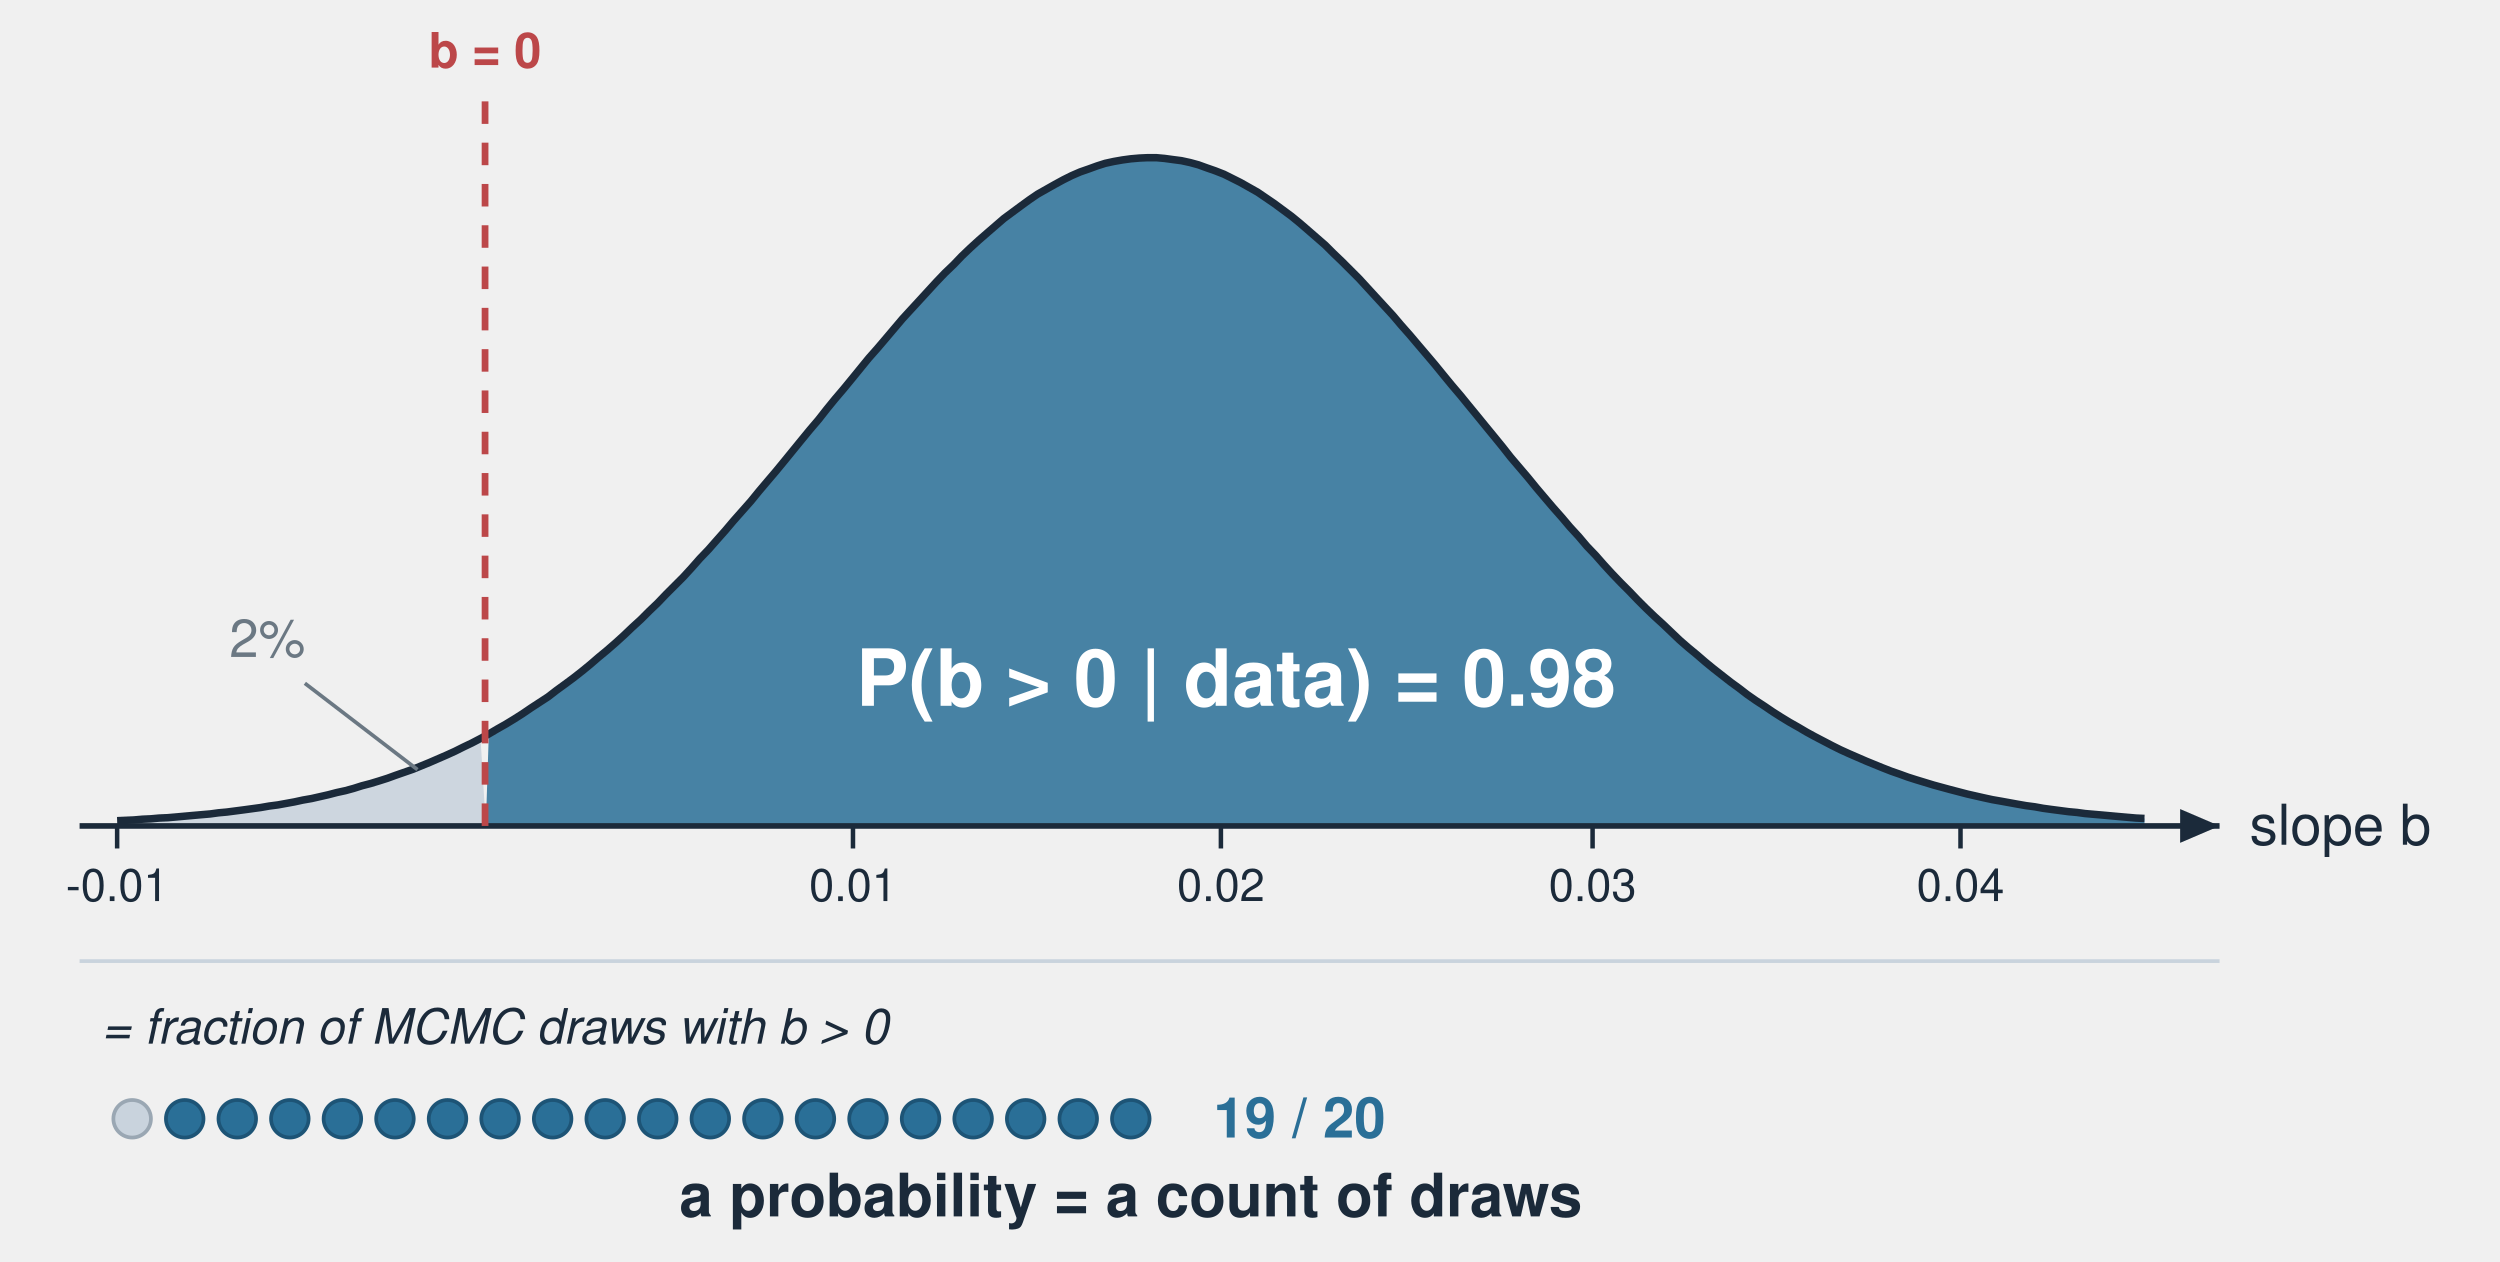
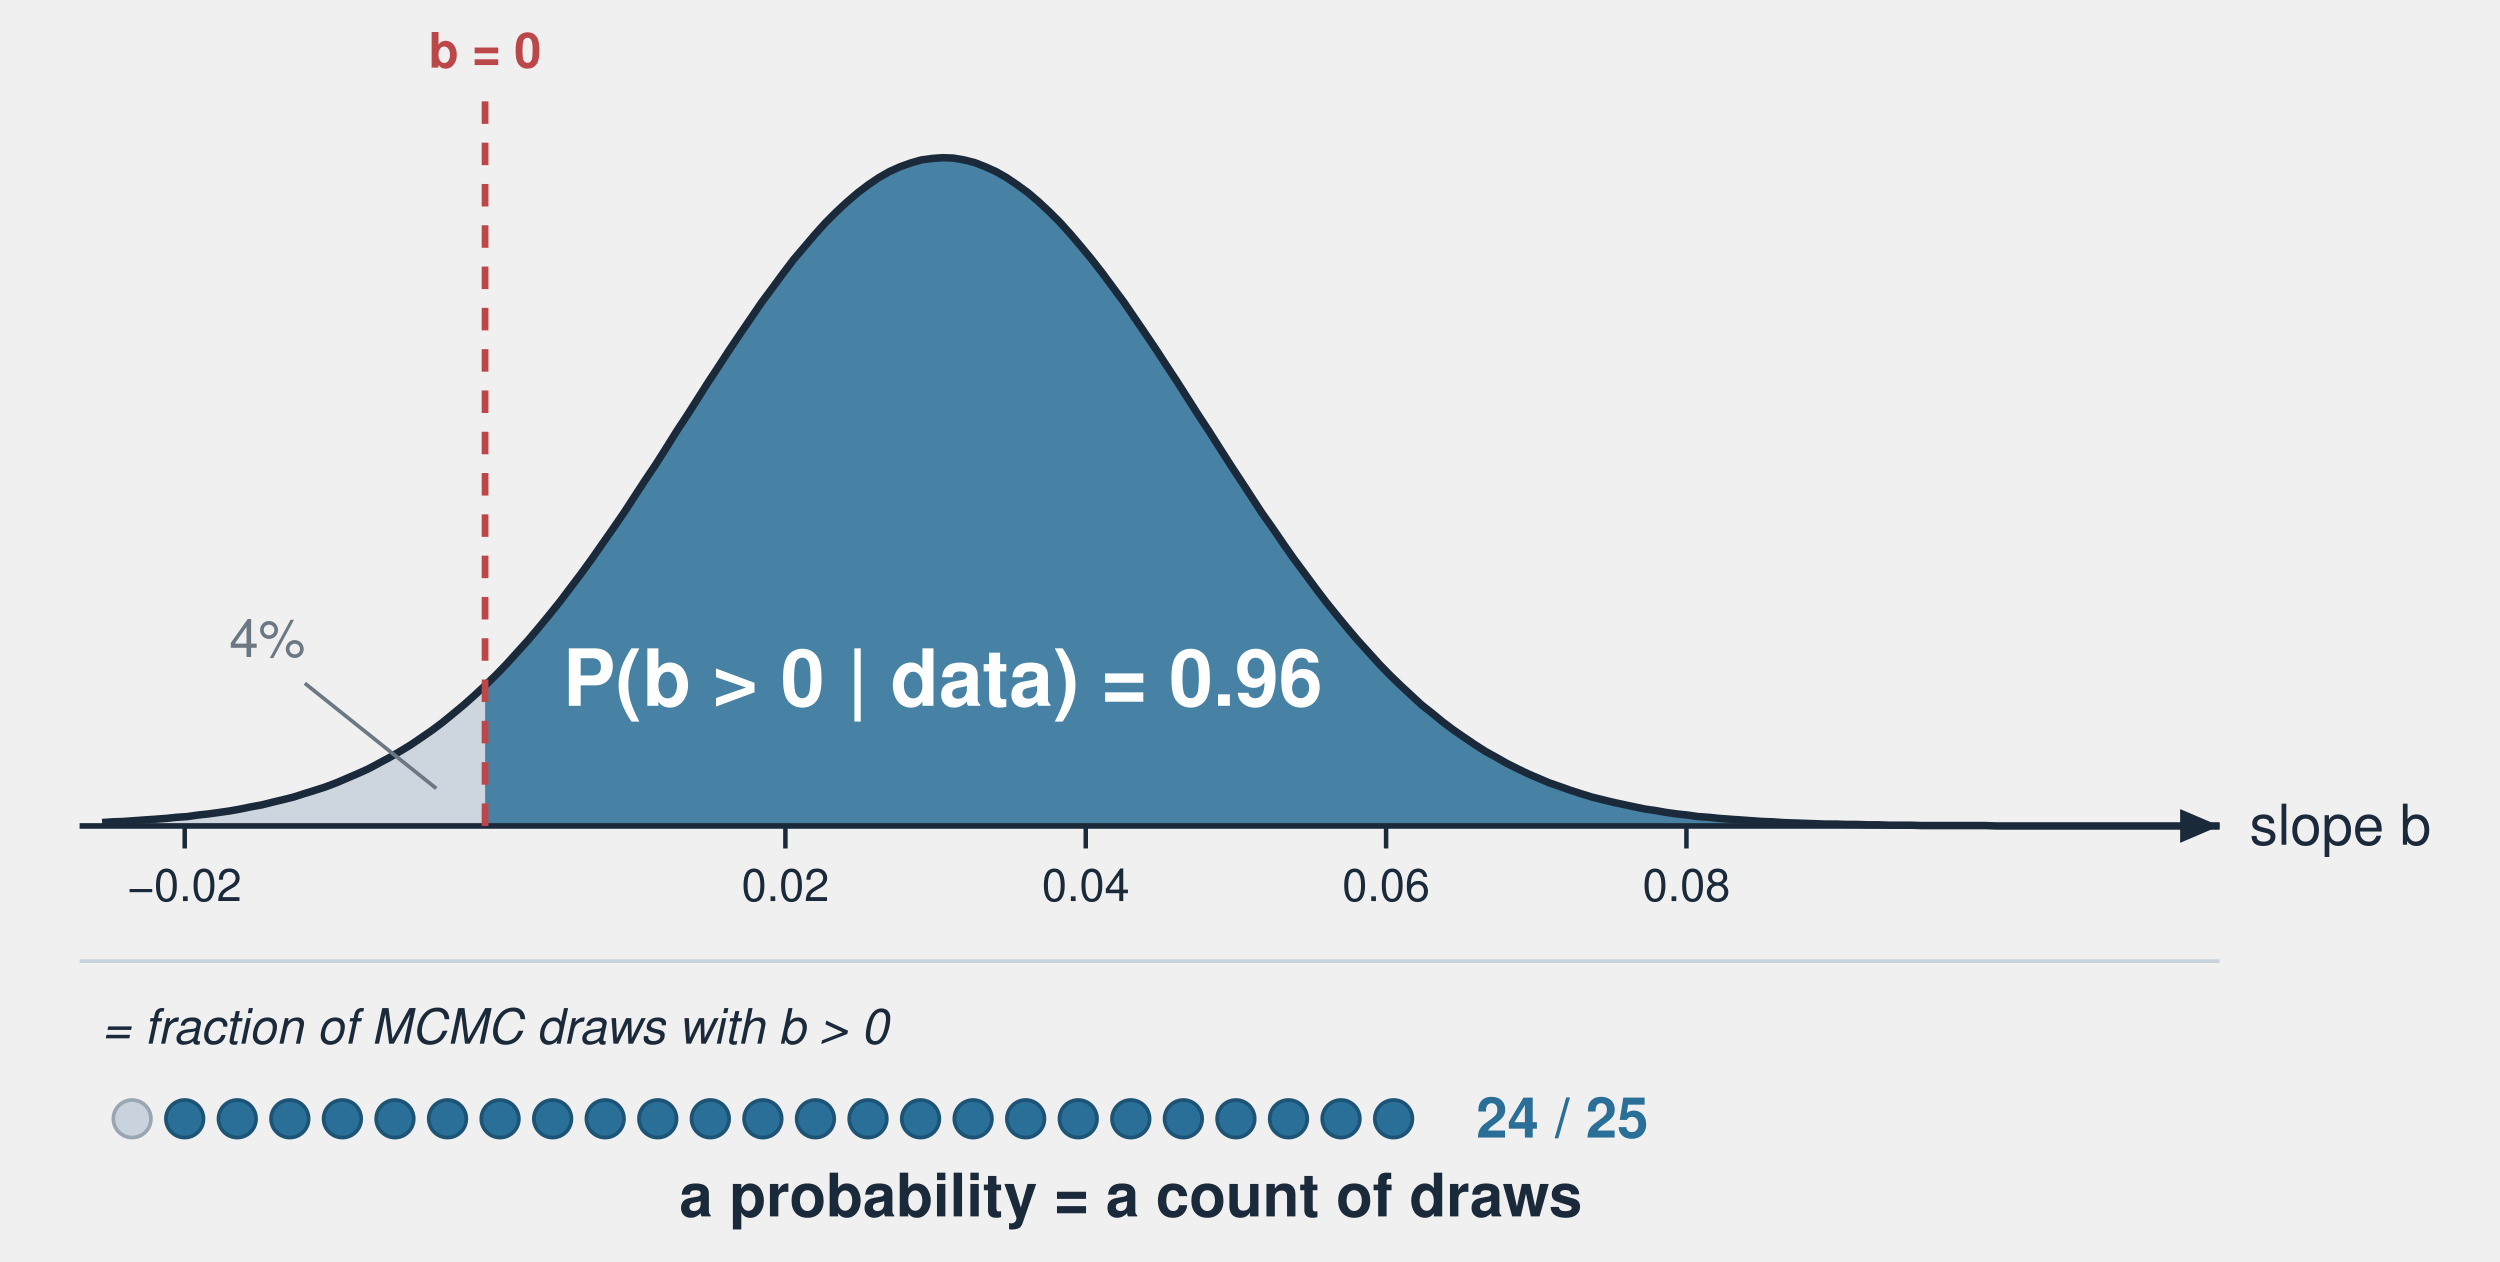
<svg xmlns="http://www.w3.org/2000/svg" viewBox="48.8 80 665.9 336" font-family="Helvetica, Arial, sans-serif" width="665.9" height="336">
  <defs>
    <marker id="arrow" markerWidth="9" markerHeight="9" refX="7" refY="3" orient="auto" markerUnits="strokeWidth">
      <path d="M0,0 L7,3 L0,6 Z" fill="#1b2a3a" />
    </marker>
  </defs>
-   <polygon points="178.2,300.0 179.0,275.5 181.2,274.2 183.5,272.9 185.8,271.5 188.0,270.1 190.2,268.6 192.5,267.1 194.8,265.6 197.0,263.9 199.2,262.3 201.5,260.6 203.8,258.8 206.0,257.0 208.2,255.1 210.5,253.2 212.8,251.2 215.0,249.2 217.2,247.1 219.5,245.0 221.7,242.8 224.0,240.6 226.2,238.3 228.5,236.0 230.8,233.7 233.0,231.3 235.2,228.8 237.5,226.4 239.7,223.9 242.0,221.3 244.2,218.7 246.5,216.1 248.8,213.5 251.0,210.8 253.2,208.2 255.5,205.5 257.8,202.7 260.0,200.0 262.2,197.3 264.5,194.5 266.8,191.8 269.0,189.0 271.2,186.3 273.5,183.6 275.8,180.8 278.0,178.1 280.2,175.4 282.5,172.8 284.8,170.1 287.0,167.5 289.2,164.9 291.5,162.4 293.8,159.9 296.0,157.5 298.2,155.1 300.5,152.7 302.8,150.5 305.0,148.2 307.2,146.1 309.5,144.0 311.8,142.0 314.0,140.1 316.2,138.2 318.5,136.5 320.8,134.8 323.0,133.2 325.2,131.7 327.5,130.4 329.8,129.1 332.0,127.9 334.2,126.8 336.5,125.8 338.8,125.0 341.0,124.2 343.2,123.5 345.5,123.0 347.8,122.6 350.0,122.3 352.3,122.1 354.5,122.0 356.8,122.0 359.0,122.2 361.2,122.5 363.5,122.8 365.8,123.3 368.0,123.9 370.2,124.7 372.5,125.5 374.8,126.4 377.0,127.5 379.2,128.6 381.5,129.9 383.8,131.2 386.0,132.7 388.2,134.2 390.5,135.9 392.8,137.6 395.0,139.4 397.2,141.3 399.5,143.3 401.8,145.3 404.0,147.5 406.2,149.6 408.5,151.9 410.8,154.2 413.0,156.6 415.2,159.0 417.5,161.5 419.8,164.0 422.0,166.6 424.3,169.2 426.5,171.8 428.8,174.5 431.0,177.1 433.2,179.8 435.5,182.6 437.8,185.3 440.0,188.0 442.3,190.8 444.5,193.5 446.8,196.3 449.0,199.0 451.2,201.8 453.5,204.5 455.8,207.2 458.0,209.9 460.2,212.5 462.5,215.2 464.8,217.8 467.0,220.4 469.3,222.9 471.5,225.5 473.8,227.9 476.0,230.4 478.2,232.8 480.5,235.2 482.8,237.5 485.0,239.8 487.2,242.0 489.5,244.2 491.8,246.3 494.0,248.4 496.2,250.5 498.5,252.5 500.8,254.4 503.0,256.3 505.2,258.1 507.5,259.9 509.8,261.7 512.0,263.3 514.2,265.0 516.5,266.6 518.8,268.1 521.0,269.6 523.2,271.0 525.5,272.4 527.8,273.7 530.0,275.0 532.2,276.2 534.5,277.4 536.8,278.6 539.0,279.7 541.2,280.7 543.5,281.7 545.8,282.7 548.0,283.6 550.2,284.5 552.5,285.4 554.8,286.2 557.0,287.0 559.2,287.7 561.5,288.4 563.8,289.1 566.0,289.7 568.2,290.3 570.5,290.9 572.8,291.5 575.0,292.0 577.2,292.5 579.5,293.0 581.8,293.4 584.0,293.8 586.2,294.2 588.5,294.6 590.8,294.9 593.0,295.3 595.2,295.6 597.5,295.9 599.8,296.2 602.0,296.4 604.2,296.7 606.5,296.9 608.8,297.1 611.0,297.3 613.2,297.5 615.5,297.7 617.8,297.9 620.0,298.0 620.0,300.0" fill="#2a6f97" fill-opacity="0.85" />
-   <polygon points="80.0,300.0 80.0,298.6 82.3,298.5 84.5,298.4 86.8,298.2 89.0,298.1 91.2,297.9 93.5,297.8 95.8,297.6 98.0,297.4 100.2,297.2 102.5,297.0 104.8,296.8 107.0,296.5 109.2,296.3 111.5,296.0 113.8,295.7 116.0,295.4 118.2,295.1 120.5,294.7 122.8,294.4 125.0,294.0 127.2,293.6 129.5,293.1 131.8,292.7 134.0,292.2 136.2,291.7 138.5,291.1 140.8,290.6 143.0,290.0 145.2,289.3 147.5,288.7 149.8,288.0 152.0,287.3 154.2,286.5 156.5,285.7 158.8,284.9 161.0,284.0 163.2,283.1 165.5,282.1 167.8,281.1 170.0,280.1 172.2,279.0 174.5,277.9 176.8,276.7 178.2,300.0" fill="#c9d3dd" fill-opacity="0.9" />
-   <polyline points="80.0,298.6 82.3,298.5 84.5,298.4 86.8,298.2 89.0,298.1 91.2,297.9 93.5,297.8 95.8,297.6 98.0,297.4 100.2,297.2 102.5,297.0 104.8,296.8 107.0,296.5 109.2,296.3 111.5,296.0 113.8,295.7 116.0,295.4 118.2,295.1 120.5,294.7 122.8,294.4 125.0,294.0 127.2,293.6 129.5,293.1 131.8,292.7 134.0,292.2 136.2,291.7 138.5,291.1 140.8,290.6 143.0,290.0 145.2,289.3 147.5,288.7 149.8,288.0 152.0,287.3 154.2,286.5 156.5,285.7 158.8,284.9 161.0,284.0 163.2,283.1 165.5,282.1 167.8,281.1 170.0,280.1 172.2,279.0 174.5,277.9 176.8,276.7 179.0,275.5 181.2,274.2 183.5,272.9 185.8,271.5 188.0,270.1 190.2,268.6 192.5,267.1 194.8,265.6 197.0,263.9 199.2,262.3 201.5,260.6 203.8,258.8 206.0,257.0 208.2,255.1 210.5,253.2 212.8,251.2 215.0,249.2 217.2,247.1 219.5,245.0 221.7,242.8 224.0,240.6 226.2,238.3 228.5,236.0 230.8,233.7 233.0,231.3 235.2,228.8 237.5,226.4 239.7,223.9 242.0,221.3 244.2,218.7 246.5,216.1 248.8,213.5 251.0,210.8 253.2,208.2 255.5,205.5 257.8,202.7 260.0,200.0 262.2,197.3 264.5,194.5 266.8,191.8 269.0,189.0 271.2,186.3 273.5,183.6 275.8,180.8 278.0,178.1 280.2,175.4 282.5,172.8 284.8,170.1 287.0,167.5 289.2,164.9 291.5,162.4 293.8,159.9 296.0,157.5 298.2,155.1 300.5,152.7 302.8,150.5 305.0,148.2 307.2,146.1 309.5,144.0 311.8,142.0 314.0,140.1 316.2,138.2 318.5,136.5 320.8,134.8 323.0,133.2 325.2,131.7 327.5,130.4 329.8,129.1 332.0,127.9 334.2,126.8 336.5,125.8 338.8,125.0 341.0,124.2 343.2,123.5 345.5,123.0 347.8,122.6 350.0,122.3 352.3,122.1 354.5,122.0 356.8,122.0 359.0,122.2 361.2,122.5 363.5,122.8 365.8,123.3 368.0,123.9 370.2,124.7 372.5,125.5 374.8,126.4 377.0,127.5 379.2,128.6 381.5,129.9 383.8,131.2 386.0,132.7 388.2,134.2 390.5,135.9 392.8,137.6 395.0,139.4 397.2,141.3 399.5,143.3 401.8,145.3 404.0,147.5 406.2,149.6 408.5,151.9 410.8,154.2 413.0,156.6 415.2,159.0 417.5,161.5 419.8,164.0 422.0,166.6 424.3,169.2 426.5,171.8 428.8,174.5 431.0,177.1 433.2,179.8 435.5,182.6 437.8,185.3 440.0,188.0 442.3,190.8 444.5,193.5 446.8,196.3 449.0,199.0 451.2,201.8 453.5,204.5 455.8,207.2 458.0,209.9 460.2,212.5 462.5,215.2 464.8,217.8 467.0,220.4 469.3,222.9 471.5,225.5 473.8,227.9 476.0,230.4 478.2,232.8 480.5,235.2 482.8,237.5 485.0,239.8 487.2,242.0 489.5,244.2 491.8,246.3 494.0,248.4 496.2,250.5 498.5,252.5 500.8,254.4 503.0,256.3 505.2,258.1 507.5,259.9 509.8,261.7 512.0,263.3 514.2,265.0 516.5,266.6 518.8,268.1 521.0,269.6 523.2,271.0 525.5,272.4 527.8,273.7 530.0,275.0 532.2,276.2 534.5,277.4 536.8,278.6 539.0,279.7 541.2,280.7 543.5,281.7 545.8,282.7 548.0,283.6 550.2,284.5 552.5,285.4 554.8,286.2 557.0,287.0 559.2,287.7 561.5,288.4 563.8,289.1 566.0,289.7 568.2,290.3 570.5,290.9 572.8,291.5 575.0,292.0 577.2,292.5 579.5,293.0 581.8,293.4 584.0,293.8 586.2,294.2 588.5,294.6 590.8,294.9 593.0,295.3 595.2,295.6 597.5,295.9 599.8,296.2 602.0,296.4 604.2,296.7 606.5,296.9 608.8,297.1 611.0,297.3 613.2,297.5 615.5,297.7 617.8,297.9 620.0,298.0" fill="none" stroke="#1b2a3a" stroke-width="2" />
+   <polygon points="178.0,300.0 178.0,262.6 180.9,259.7 183.8,256.7 186.7,253.6 189.6,250.3 192.5,246.9 195.4,243.4 198.3,239.7 201.2,235.9 204.2,232.0 207.1,228.0 210.0,223.9 212.9,219.6 215.8,215.3 218.7,211.0 221.6,206.5 224.5,202.0 227.4,197.5 230.3,193.0 233.2,188.4 236.1,183.9 239.0,179.4 241.9,174.9 244.8,170.6 247.7,166.3 250.6,162.1 253.5,158.0 256.5,154.0 259.4,150.2 262.3,146.6 265.2,143.2 268.1,140.0 271.0,137.0 273.9,134.2 276.8,131.7 279.7,129.5 282.6,127.5 285.5,125.8 288.4,124.5 291.3,123.4 294.2,122.6 297.1,122.1 300.0,122.0 302.9,122.2 305.8,122.7 308.8,123.4 311.7,124.5 314.6,126.0 317.5,127.6 320.4,129.6 323.3,131.9 326.2,134.4 329.1,137.2 332.0,140.2 334.9,143.4 337.8,146.9 340.7,150.5 343.6,154.3 346.5,158.2 349.4,162.3 352.3,166.6 355.2,170.9 358.2,175.3 361.1,179.7 364.0,184.2 366.9,188.7 369.8,193.3 372.7,197.8 375.6,202.3 378.5,206.8 381.4,211.3 384.3,215.6 387.2,219.9 390.1,224.2 393.0,228.3 395.9,232.3 398.8,236.2 401.7,240.0 404.6,243.6 407.5,247.2 410.5,250.6 413.4,253.8 416.3,257.0 419.2,259.9 422.1,262.8 425.0,265.5 427.9,268.0 430.8,270.5 433.7,272.8 436.6,274.9 439.5,276.9 442.4,278.8 445.3,280.6 448.2,282.3 451.1,283.8 454.0,285.3 456.9,286.6 459.8,287.8 462.8,289.0 465.7,290.0 468.6,291.0 471.5,291.9 474.4,292.7 477.3,293.4 480.2,294.1 483.1,294.7 486.0,295.3 488.9,295.8 491.8,296.3 494.7,296.7 497.6,297.0 500.5,297.4 503.4,297.7 506.3,298.0 509.2,298.2 512.2,298.4 515.1,298.6 518.0,298.8 520.9,298.9 523.8,299.1 526.7,299.2 529.6,299.3 532.5,299.4 535.4,299.5 538.3,299.5 541.2,299.6 544.1,299.7 547.0,299.7 549.9,299.7 552.8,299.8 555.7,299.8 558.6,299.8 561.5,299.9 564.5,299.9 567.4,299.9 570.3,299.9 573.2,299.9 576.1,299.9 579.0,299.9 581.9,300.0 584.8,300.0 587.7,300.0 590.6,300.0 593.5,300.0 596.4,300.0 599.3,300.0 602.2,300.0 605.1,300.0 608.0,300.0 610.9,300.0 613.8,300.0 616.8,300.0 619.7,300.0 622.6,300.0 625.5,300.0 628.4,300.0 631.3,300.0 634.2,300.0 637.1,300.0 640.0,300.0 640.0,300.0" fill="#2a6f97" fill-opacity="0.85" />
+   <polygon points="76.0,300.0 76.0,299.1 78.6,299.0 81.2,298.8 83.8,298.7 86.5,298.5 89.1,298.3 91.7,298.1 94.3,297.9 96.9,297.6 99.5,297.4 102.2,297.1 104.8,296.7 107.4,296.4 110.0,296.0 112.6,295.5 115.2,295.0 117.8,294.5 120.5,293.9 123.1,293.3 125.7,292.6 128.3,291.9 130.9,291.1 133.5,290.3 136.2,289.3 138.8,288.3 141.4,287.3 144.0,286.1 146.6,284.9 149.2,283.6 151.8,282.2 154.5,280.7 157.1,279.1 159.7,277.4 162.3,275.6 164.9,273.7 167.5,271.7 170.2,269.6 172.8,267.4 175.4,265.0 178.0,262.6 178.0,300.0" fill="#c9d3dd" fill-opacity="0.9" />
+   <polyline points="76.0,299.1 78.8,298.9 81.7,298.8 84.5,298.6 87.3,298.4 90.2,298.2 93.0,298.0 95.8,297.7 98.7,297.5 101.5,297.1 104.3,296.8 107.2,296.4 110.0,296.0 112.8,295.5 115.7,294.9 118.5,294.4 121.3,293.7 124.2,293.0 127.0,292.3 129.8,291.4 132.7,290.5 135.5,289.6 138.4,288.5 141.2,287.3 144.0,286.1 146.9,284.8 149.7,283.3 152.5,281.8 155.4,280.1 158.2,278.4 161.0,276.5 163.9,274.5 166.7,272.4 169.5,270.1 172.4,267.7 175.2,265.2 178.0,262.6 180.9,259.8 183.7,256.9 186.5,253.8 189.4,250.6 192.2,247.3 195.0,243.9 197.9,240.3 200.7,236.6 203.5,232.9 206.4,228.9 209.2,224.9 212.0,220.9 214.9,216.7 217.7,212.4 220.5,208.1 223.4,203.8 226.2,199.4 229.0,194.9 231.9,190.5 234.7,186.1 237.5,181.7 240.4,177.3 243.2,173.0 246.1,168.7 248.9,164.6 251.7,160.5 254.6,156.6 257.4,152.8 260.2,149.1 263.1,145.7 265.9,142.4 268.7,139.3 271.6,136.4 274.4,133.8 277.2,131.4 280.1,129.2 282.9,127.3 285.7,125.7 288.6,124.4 291.4,123.4 294.2,122.6 297.1,122.2 299.9,122.0 302.7,122.1 305.6,122.6 308.4,123.3 311.2,124.4 314.1,125.7 316.9,127.3 319.7,129.2 322.6,131.3 325.4,133.7 328.2,136.3 331.1,139.2 333.9,142.3 336.7,145.6 339.6,149.1 342.4,152.7 345.2,156.5 348.1,160.4 350.9,164.5 353.7,168.6 356.6,172.9 359.4,177.2 362.3,181.6 365.1,186.0 367.9,190.4 370.8,194.8 373.6,199.2 376.4,203.6 379.3,208.0 382.1,212.3 384.9,216.6 387.8,220.7 390.6,224.8 393.4,228.8 396.3,232.7 399.1,236.5 401.9,240.2 404.8,243.8 407.6,247.2 410.4,250.5 413.3,253.7 416.1,256.8 418.9,259.7 421.8,262.5 424.6,265.1 427.4,267.7 430.3,270.0 433.1,272.3 435.9,274.4 438.8,276.4 441.6,278.3 444.4,280.1 447.3,281.7 450.1,283.3 452.9,284.7 455.8,286.1 458.6,287.3 461.4,288.5 464.3,289.5 467.1,290.5 469.9,291.4 472.8,292.3 475.6,293.0 478.5,293.7 481.3,294.3 484.1,294.9 487.0,295.5 489.8,295.9 492.6,296.4 495.5,296.8 498.3,297.1 501.1,297.5 504.0,297.7 506.8,298.0 509.6,298.2 512.5,298.4 515.3,298.6 518.1,298.8 521.0,298.9 523.8,299.1 526.6,299.2 529.5,299.3 532.3,299.4 535.1,299.5 538.0,299.5 540.8,299.6 543.6,299.6 546.5,299.7 549.3,299.7 552.1,299.8 555.0,299.8 557.8,299.8 560.6,299.9 563.5,299.9 566.3,299.9 569.1,299.9 572.0,299.9 574.8,299.9 577.6,299.9 580.5,300.0 583.3,300.0 586.2,300.0 589.0,300.0 591.8,300.0 594.7,300.0 597.5,300.0 600.3,300.0 603.2,300.0 606.0,300.0 608.8,300.0 611.7,300.0 614.5,300.0 617.3,300.0 620.2,300.0 623.0,300.0 625.8,300.0 628.7,300.0 631.5,300.0 634.3,300.0 637.2,300.0 640.0,300.0" fill="none" stroke="#1b2a3a" stroke-width="2" />
  <line x1="70" y1="300" x2="640" y2="300" stroke="#1b2a3a" stroke-width="1.5" marker-end="url(#arrow)" />
  <text x="648" y="305" font-size="15" fill="#1b2a3a">slope b</text>
  <g font-size="12" fill="#1b2a3a" text-anchor="middle">
-     <line x1="80" y1="300" x2="80" y2="306" stroke="#1b2a3a" stroke-width="1.2" />
-     <text x="80" y="320">-0.01</text>
-     <line x1="276" y1="300" x2="276" y2="306" stroke="#1b2a3a" stroke-width="1.2" />
-     <text x="276" y="320">0.01</text>
-     <line x1="374" y1="300" x2="374" y2="306" stroke="#1b2a3a" stroke-width="1.2" />
-     <text x="374" y="320">0.02</text>
-     <line x1="473" y1="300" x2="473" y2="306" stroke="#1b2a3a" stroke-width="1.2" />
-     <text x="473" y="320">0.03</text>
-     <line x1="571" y1="300" x2="571" y2="306" stroke="#1b2a3a" stroke-width="1.2" />
-     <text x="571" y="320">0.04</text>
+     <line x1="98.0" y1="300" x2="98.0" y2="306" stroke="#1b2a3a" stroke-width="1.2" />
+     <text x="98.0" y="320">−0.02</text>
+     <line x1="258.0" y1="300" x2="258.0" y2="306" stroke="#1b2a3a" stroke-width="1.2" />
+     <text x="258.0" y="320">0.02</text>
+     <line x1="338.0" y1="300" x2="338.0" y2="306" stroke="#1b2a3a" stroke-width="1.2" />
+     <text x="338.0" y="320">0.04</text>
+     <line x1="418.0" y1="300" x2="418.0" y2="306" stroke="#1b2a3a" stroke-width="1.2" />
+     <text x="418.0" y="320">0.06</text>
+     <line x1="498.0" y1="300" x2="498.0" y2="306" stroke="#1b2a3a" stroke-width="1.2" />
+     <text x="498.0" y="320">0.08</text>
  </g>
  <line x1="178" y1="300" x2="178" y2="105" stroke="#bc4749" stroke-width="1.8" stroke-dasharray="6 5" />
  <text x="178" y="98" font-size="13" fill="#bc4749" text-anchor="middle" font-weight="bold">b = 0</text>
-   <text x="378" y="268" font-size="21" fill="#ffffff" text-anchor="middle" font-weight="bold">P(b &gt; 0 | data) = 0.98</text>
-   <text x="120" y="255" font-size="14" fill="#6b7883" text-anchor="middle">2%</text>
-   <line x1="130" y1="262" x2="160" y2="285" stroke="#6b7883" stroke-width="1" />
+   <text x="299.9" y="268" font-size="21" fill="#ffffff" text-anchor="middle" font-weight="bold">P(b &gt; 0 | data) = 0.96</text>
+   <text x="120" y="255" font-size="14" fill="#6b7883" text-anchor="middle">4%</text>
+   <line x1="130" y1="262" x2="165" y2="290" stroke="#6b7883" stroke-width="1" />
  <line x1="70" y1="336" x2="640" y2="336" stroke="#c9d3dd" stroke-width="1" />
  <text x="76" y="358" font-size="13" fill="#1b2a3a" font-style="italic">= fraction of MCMC draws with b &gt; 0</text>
  <circle cx="84" cy="378" r="5" fill="#c9d3dd" stroke="#9aa7b3" stroke-width="1" />
  <circle cx="98" cy="378" r="5" fill="#2a6f97" stroke="#1d5476" stroke-width="1" />
  <circle cx="112" cy="378" r="5" fill="#2a6f97" stroke="#1d5476" stroke-width="1" />
  <circle cx="126" cy="378" r="5" fill="#2a6f97" stroke="#1d5476" stroke-width="1" />
  <circle cx="140" cy="378" r="5" fill="#2a6f97" stroke="#1d5476" stroke-width="1" />
  <circle cx="154" cy="378" r="5" fill="#2a6f97" stroke="#1d5476" stroke-width="1" />
  <circle cx="168" cy="378" r="5" fill="#2a6f97" stroke="#1d5476" stroke-width="1" />
  <circle cx="182" cy="378" r="5" fill="#2a6f97" stroke="#1d5476" stroke-width="1" />
  <circle cx="196" cy="378" r="5" fill="#2a6f97" stroke="#1d5476" stroke-width="1" />
  <circle cx="210" cy="378" r="5" fill="#2a6f97" stroke="#1d5476" stroke-width="1" />
  <circle cx="224" cy="378" r="5" fill="#2a6f97" stroke="#1d5476" stroke-width="1" />
  <circle cx="238" cy="378" r="5" fill="#2a6f97" stroke="#1d5476" stroke-width="1" />
  <circle cx="252" cy="378" r="5" fill="#2a6f97" stroke="#1d5476" stroke-width="1" />
  <circle cx="266" cy="378" r="5" fill="#2a6f97" stroke="#1d5476" stroke-width="1" />
  <circle cx="280" cy="378" r="5" fill="#2a6f97" stroke="#1d5476" stroke-width="1" />
  <circle cx="294" cy="378" r="5" fill="#2a6f97" stroke="#1d5476" stroke-width="1" />
  <circle cx="308" cy="378" r="5" fill="#2a6f97" stroke="#1d5476" stroke-width="1" />
  <circle cx="322" cy="378" r="5" fill="#2a6f97" stroke="#1d5476" stroke-width="1" />
  <circle cx="336" cy="378" r="5" fill="#2a6f97" stroke="#1d5476" stroke-width="1" />
  <circle cx="350" cy="378" r="5" fill="#2a6f97" stroke="#1d5476" stroke-width="1" />
-   <text x="372" y="383" font-size="15" fill="#2a6f97" font-weight="bold">19 / 20</text>
+   <circle cx="364" cy="378" r="5" fill="#2a6f97" stroke="#1d5476" stroke-width="1" />
+   <circle cx="378" cy="378" r="5" fill="#2a6f97" stroke="#1d5476" stroke-width="1" />
+   <circle cx="392" cy="378" r="5" fill="#2a6f97" stroke="#1d5476" stroke-width="1" />
+   <circle cx="406" cy="378" r="5" fill="#2a6f97" stroke="#1d5476" stroke-width="1" />
+   <circle cx="420" cy="378" r="5" fill="#2a6f97" stroke="#1d5476" stroke-width="1" />
+   <text x="442" y="383" font-size="15" fill="#2a6f97" font-weight="bold">24 / 25</text>
  <text x="350" y="404" font-size="16" fill="#1b2a3a" text-anchor="middle" font-weight="bold">a probability = a count of draws</text>
</svg>
